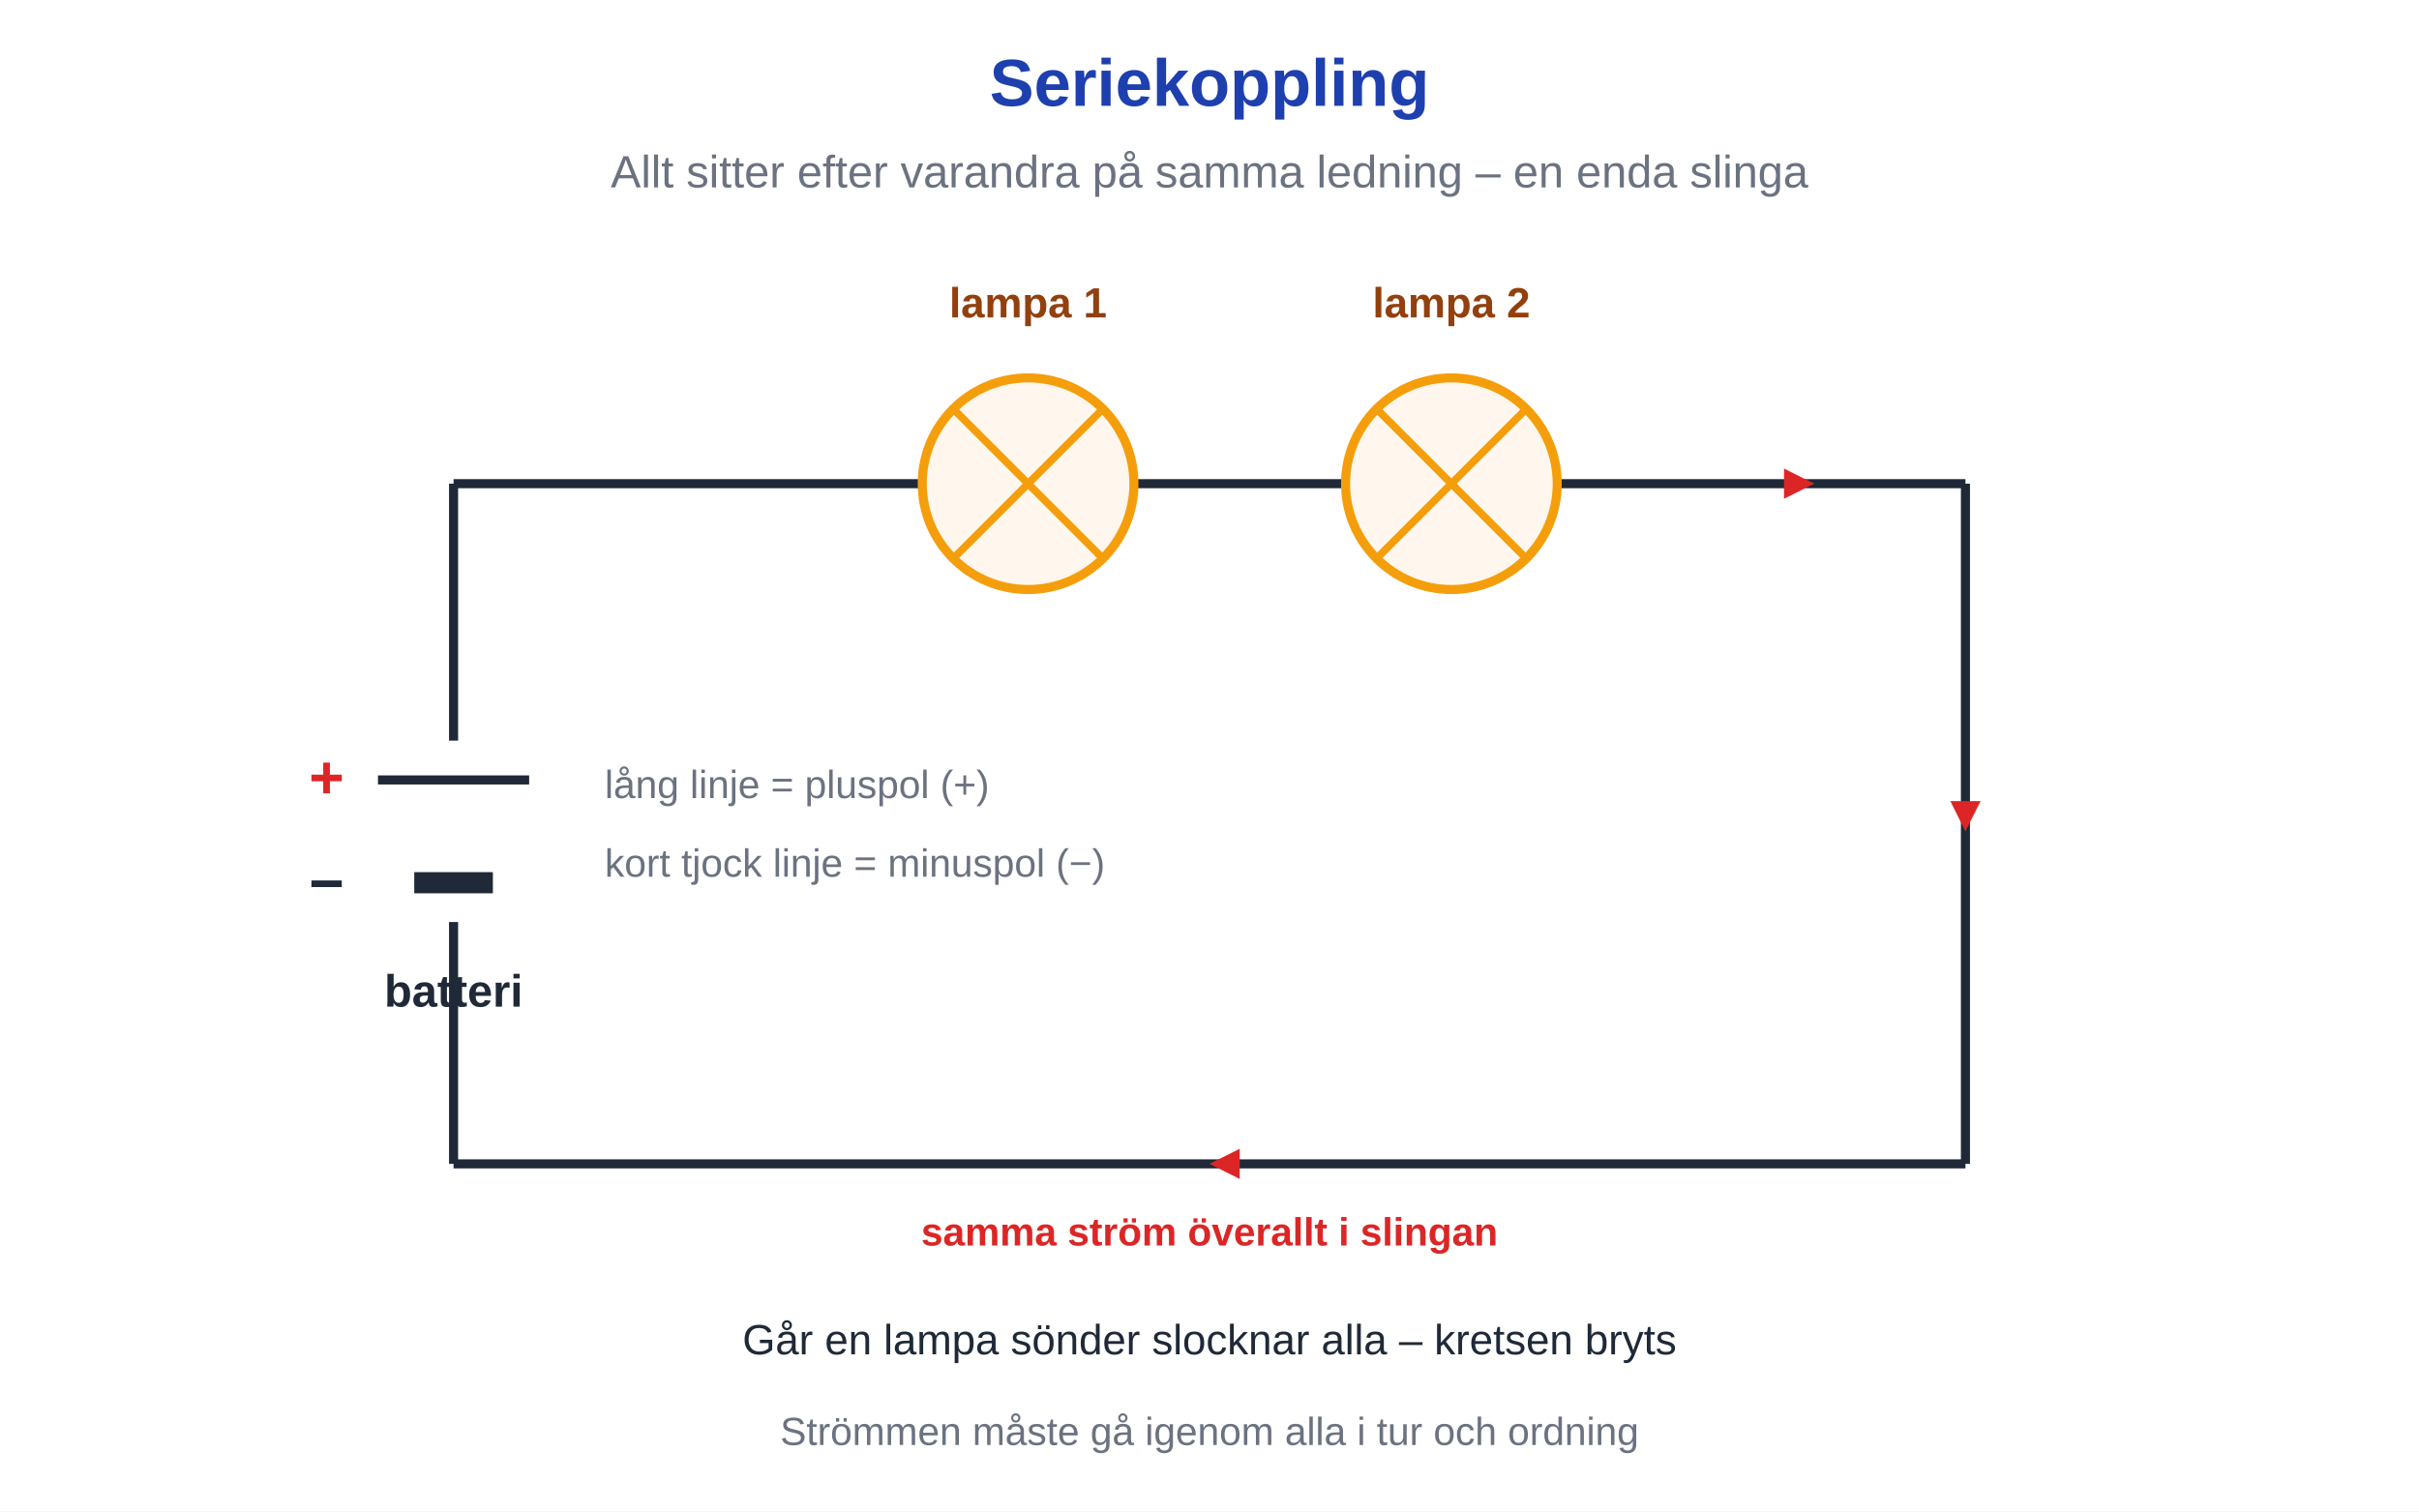
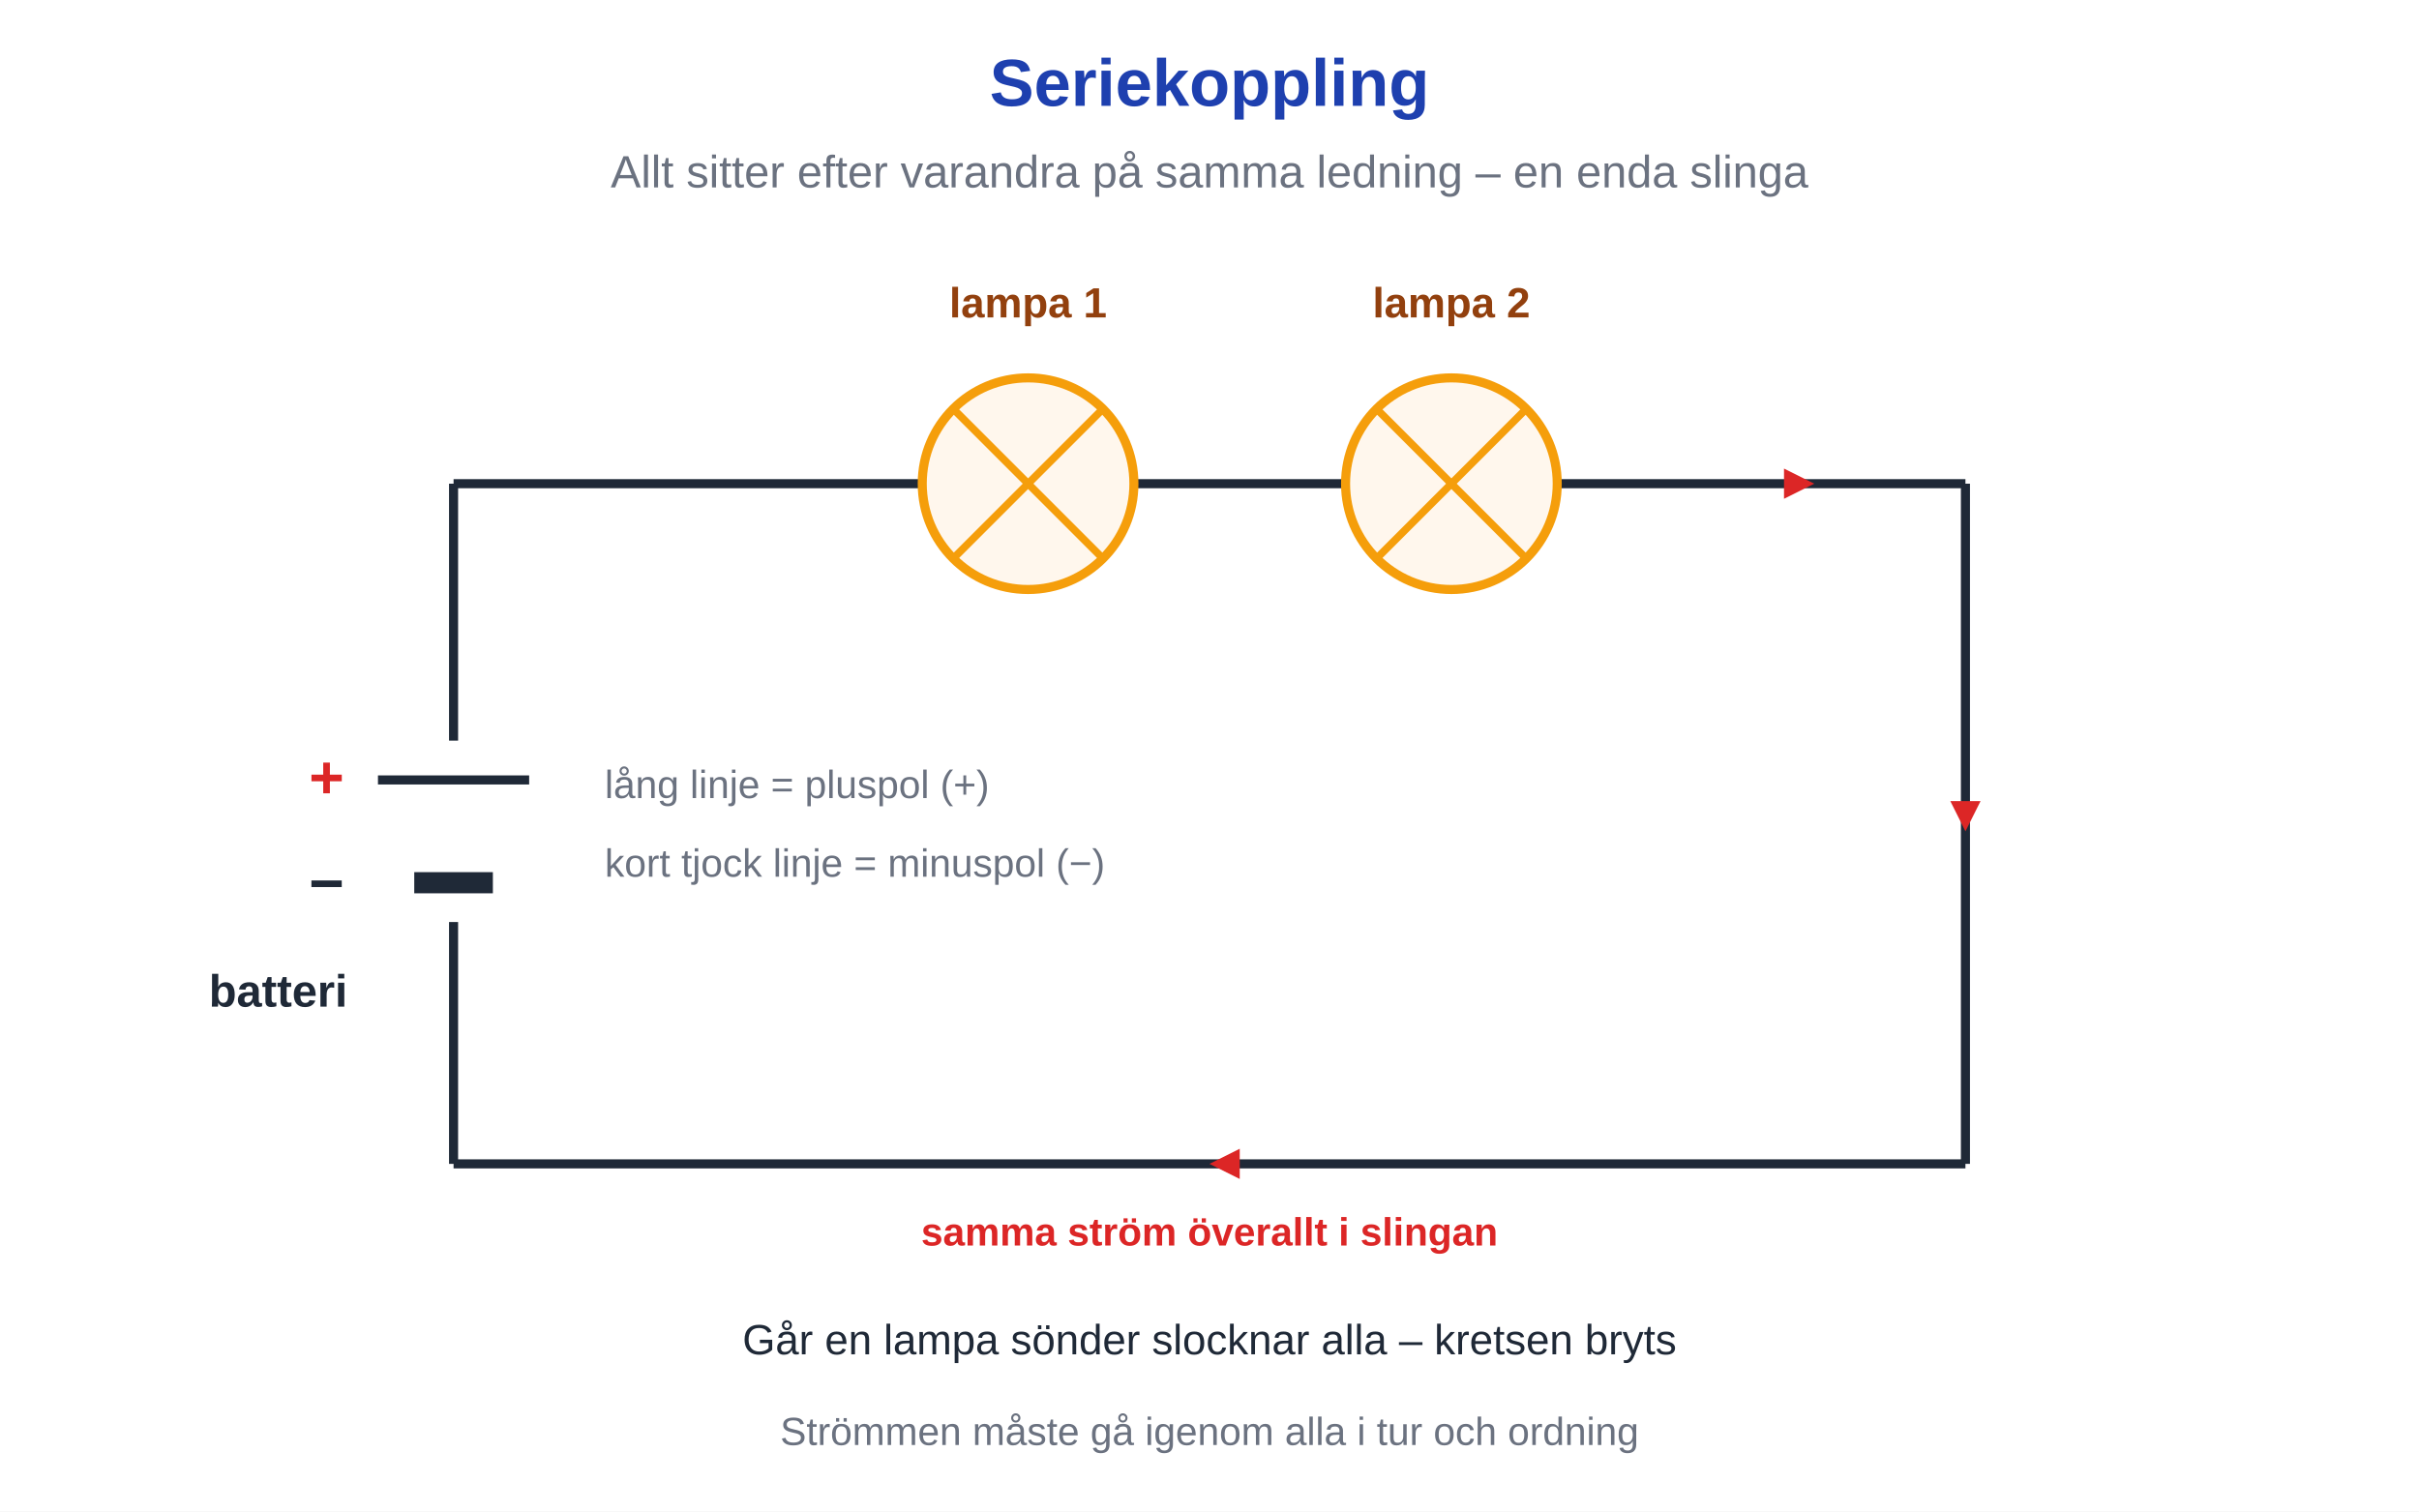
<svg xmlns="http://www.w3.org/2000/svg" viewBox="0 0 800 500" width="800" height="500">
  <rect width="800" height="500" fill="white" />
  <text x="400" y="35" font-family="Arial,sans-serif" font-size="22" fill="#1e40af" text-anchor="middle" font-weight="bold">Seriekoppling</text>
  <text x="400" y="62" font-family="Arial,sans-serif" font-size="15" fill="#6b7280" text-anchor="middle">Allt sitter efter varandra på samma ledning – en enda slinga</text>
  <line x1="150" y1="160" x2="305" y2="160" stroke="#1f2937" stroke-width="3" />
  <line x1="375" y1="160" x2="445" y2="160" stroke="#1f2937" stroke-width="3" />
  <line x1="515" y1="160" x2="650" y2="160" stroke="#1f2937" stroke-width="3" />
  <line x1="650" y1="160" x2="650" y2="385" stroke="#1f2937" stroke-width="3" />
  <line x1="150" y1="385" x2="650" y2="385" stroke="#1f2937" stroke-width="3" />
  <line x1="150" y1="160" x2="150" y2="245" stroke="#1f2937" stroke-width="3" />
  <line x1="150" y1="305" x2="150" y2="385" stroke="#1f2937" stroke-width="3" />
  <line x1="125" y1="258" x2="175" y2="258" stroke="#1f2937" stroke-width="3" />
  <line x1="137" y1="292" x2="163" y2="292" stroke="#1f2937" stroke-width="7" />
  <text x="108" y="264" font-family="Arial,sans-serif" font-size="20" fill="#dc2626" text-anchor="middle" font-weight="bold">+</text>
  <text x="108" y="299" font-family="Arial,sans-serif" font-size="20" fill="#1f2937" text-anchor="middle" font-weight="bold">−</text>
-   <text x="150" y="333" font-family="Arial,sans-serif" font-size="15" fill="#1f2937" text-anchor="middle" font-weight="bold">batteri</text>
+   <text x="92" y="333" font-family="Arial,sans-serif" font-size="15" fill="#1f2937" text-anchor="middle" font-weight="bold">batteri</text>
  <text x="200" y="264" font-family="Arial,sans-serif" font-size="13" fill="#6b7280" text-anchor="start">lång linje = pluspol (+)</text>
  <text x="200" y="290" font-family="Arial,sans-serif" font-size="13" fill="#6b7280" text-anchor="start">kort tjock linje = minuspol (−)</text>
  <circle cx="340" cy="160" r="35" fill="#fff7ed" stroke="#f59e0b" stroke-width="3" />
  <line x1="315" y1="135" x2="365" y2="185" stroke="#f59e0b" stroke-width="2.5" />
  <line x1="365" y1="135" x2="315" y2="185" stroke="#f59e0b" stroke-width="2.5" />
  <text x="340" y="105" font-family="Arial,sans-serif" font-size="14" fill="#92400e" text-anchor="middle" font-weight="bold">lampa 1</text>
  <circle cx="480" cy="160" r="35" fill="#fff7ed" stroke="#f59e0b" stroke-width="3" />
  <line x1="455" y1="135" x2="505" y2="185" stroke="#f59e0b" stroke-width="2.5" />
  <line x1="505" y1="135" x2="455" y2="185" stroke="#f59e0b" stroke-width="2.5" />
  <text x="480" y="105" font-family="Arial,sans-serif" font-size="14" fill="#92400e" text-anchor="middle" font-weight="bold">lampa 2</text>
  <polygon points="600,160 590,155 590,165" fill="#dc2626" />
  <polygon points="400,385 410,380 410,390" fill="#dc2626" />
  <polygon points="650,275 645,265 655,265" fill="#dc2626" />
  <text x="400" y="412" font-family="Arial,sans-serif" font-size="13" fill="#dc2626" text-anchor="middle" font-weight="bold">samma ström överallt i slingan</text>
  <text x="400" y="448" font-family="Arial,sans-serif" font-size="14" fill="#1f2937" text-anchor="middle">Går en lampa sönder slocknar alla – kretsen bryts</text>
  <text x="400" y="478" font-family="Arial,sans-serif" font-size="13" fill="#6b7280" text-anchor="middle">Strömmen måste gå igenom alla i tur och ordning</text>
</svg>
